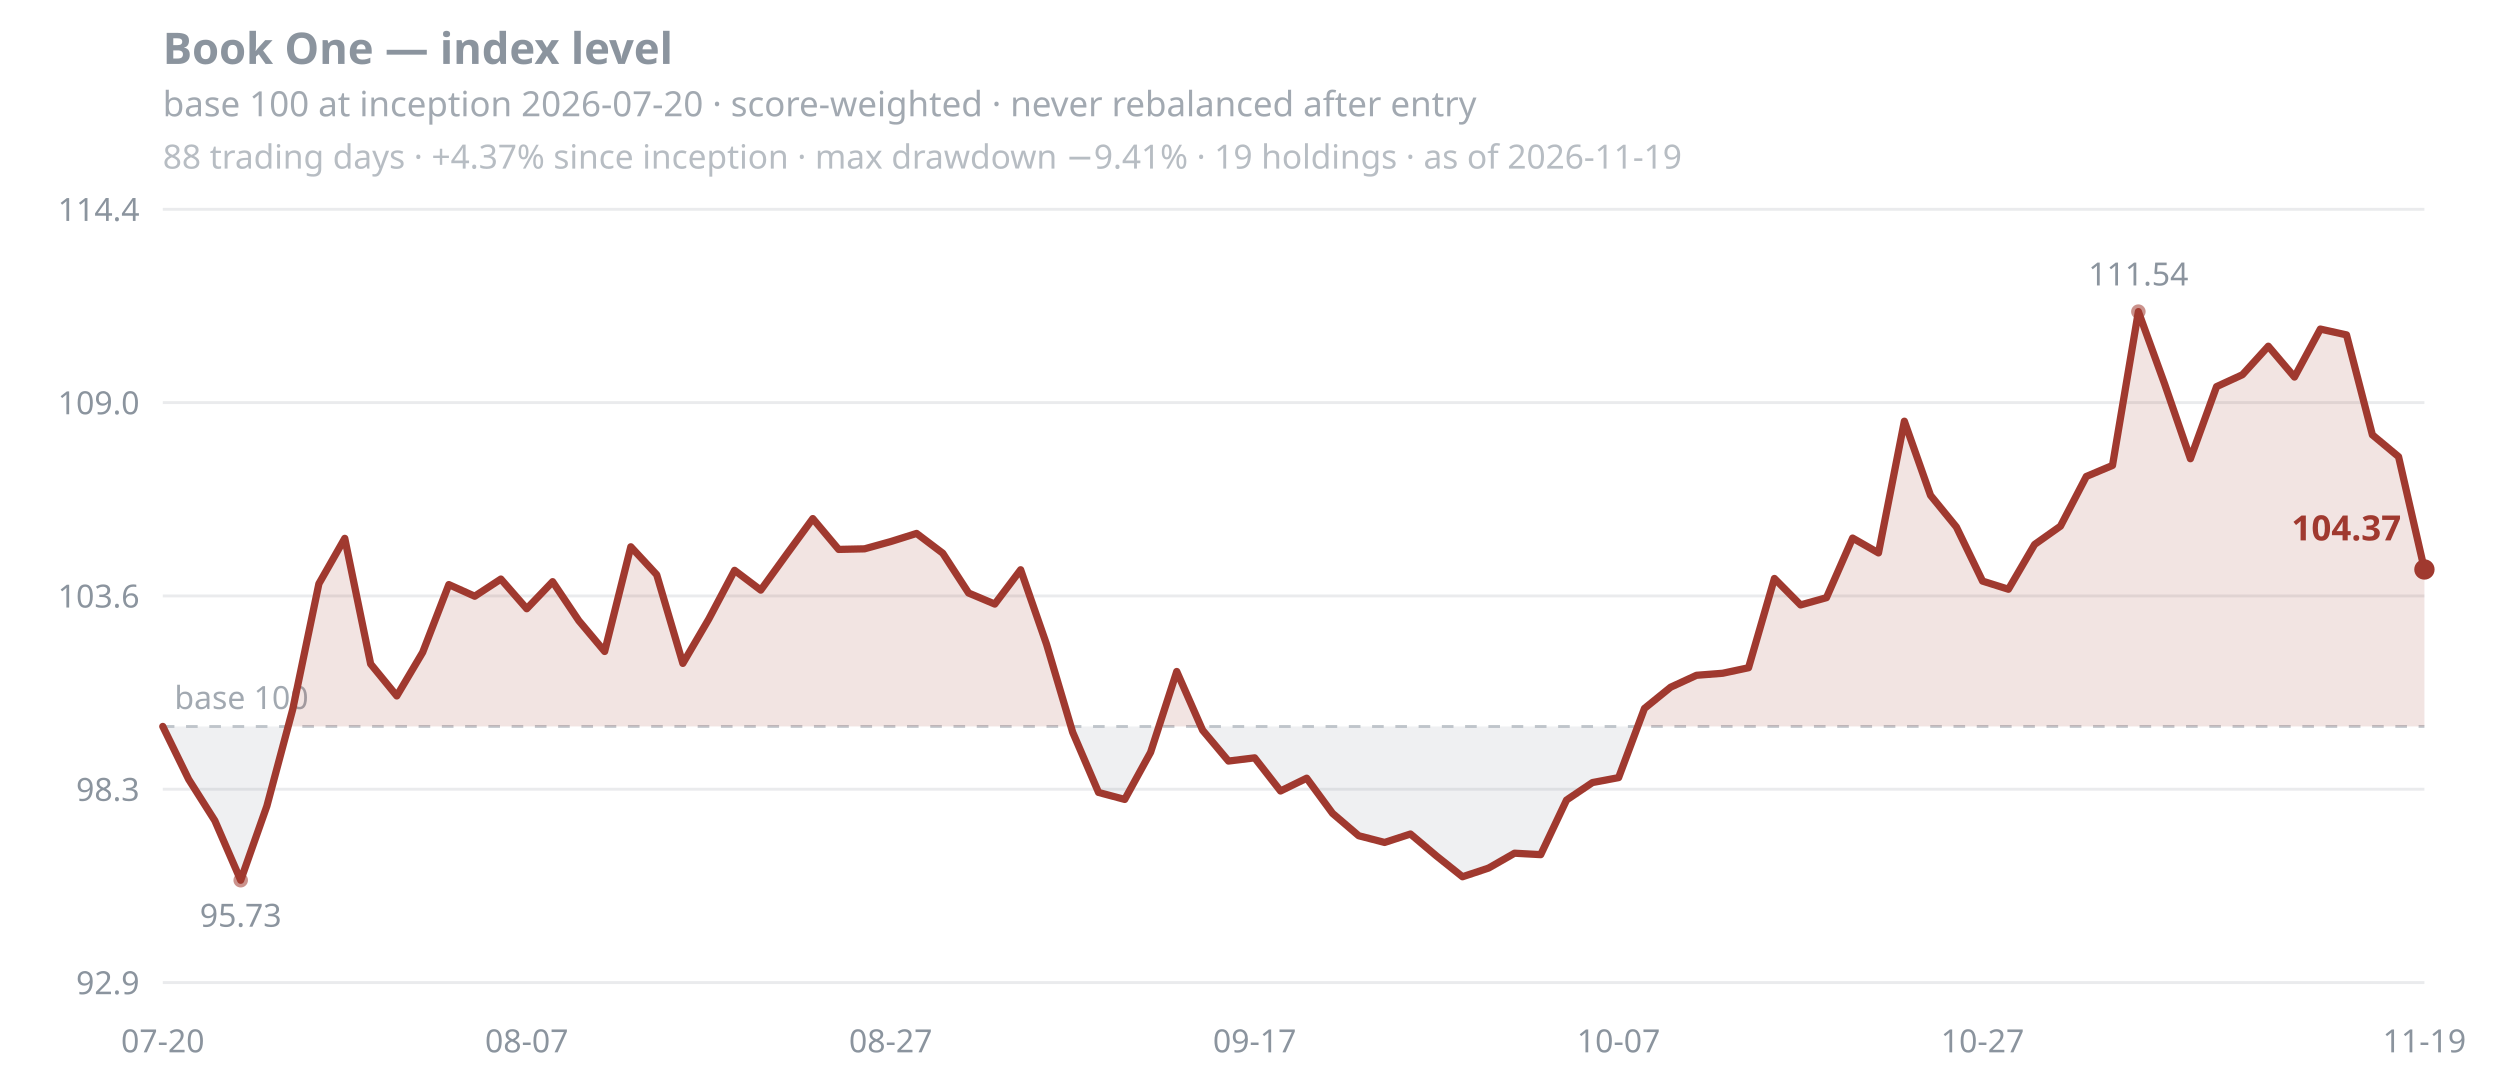
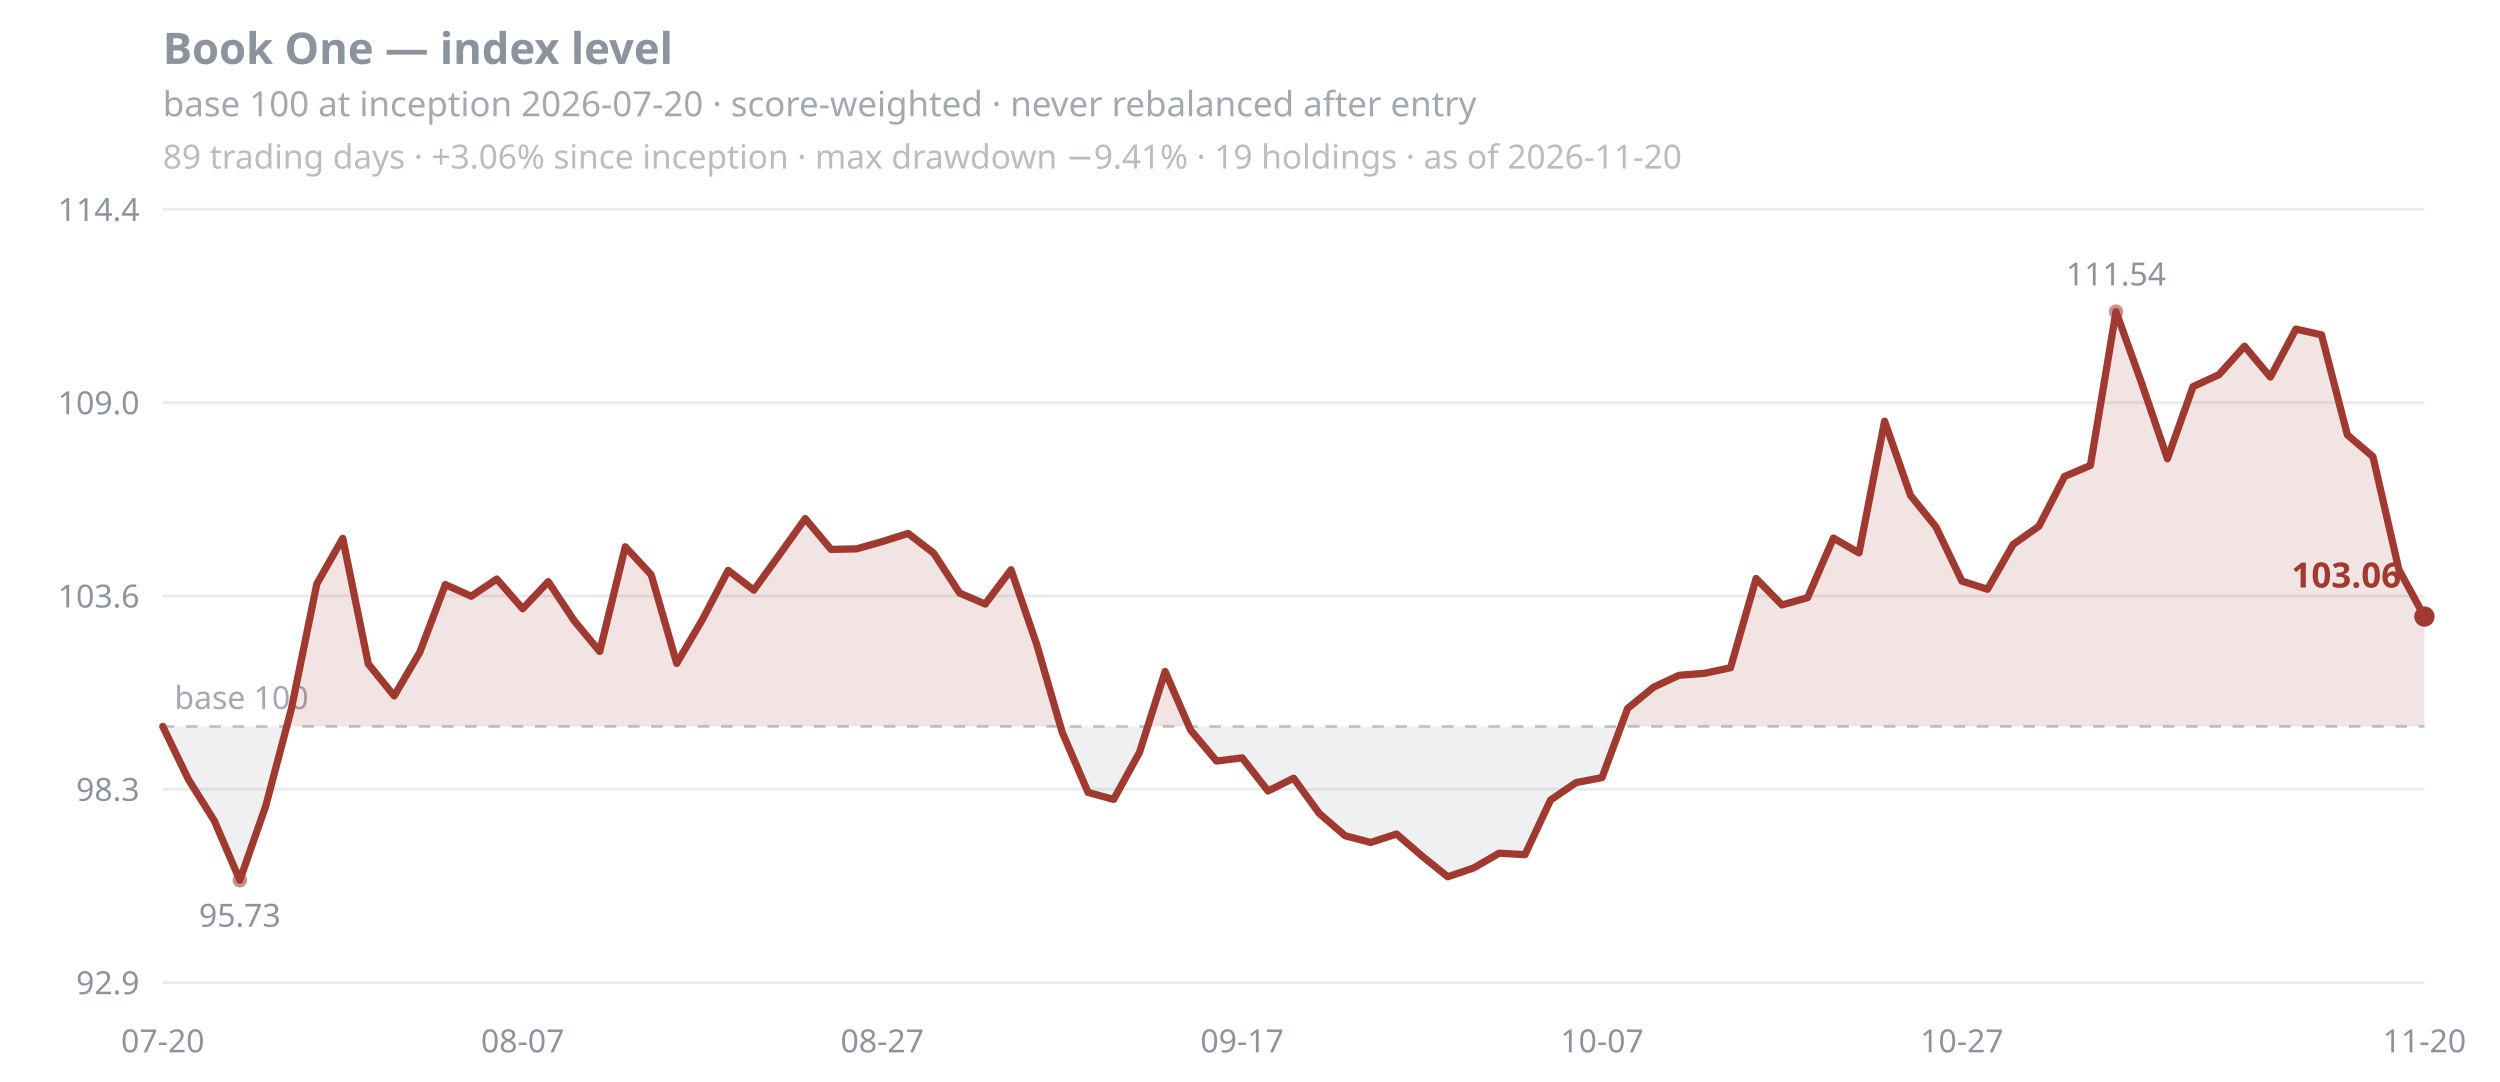
<svg xmlns="http://www.w3.org/2000/svg" viewBox="0 0 860 372" font-family="ui-sans-serif,system-ui,sans-serif">
  <text x="56" y="22" font-size="15" font-weight="600" fill="#8b949e">Book One — index level</text>
  <text x="56" y="40" font-size="12" fill="#8b949e" opacity="0.8">base 100 at inception 2026-07-20 · score-weighted · never rebalanced after entry</text>
-   <text x="56" y="58" font-size="11.5" fill="#8b949e" opacity="0.62">88 trading days · +4.37% since inception · max drawdown −9.41% · 19 holdings · as of 2026-11-19</text>
+   <text x="56" y="58" font-size="11.5" fill="#8b949e" opacity="0.62">89 trading days · +3.06% since inception · max drawdown −9.41% · 19 holdings · as of 2026-11-20</text>
  <line x1="56" y1="338.0" x2="834" y2="338.0" stroke="#8b949e" stroke-opacity="0.18" />
  <text x="48" y="342.0" font-size="11" fill="#8b949e" text-anchor="end">92.9</text>
  <line x1="56" y1="271.5" x2="834" y2="271.5" stroke="#8b949e" stroke-opacity="0.18" />
  <text x="48" y="275.5" font-size="11" fill="#8b949e" text-anchor="end">98.3</text>
  <line x1="56" y1="205.0" x2="834" y2="205.0" stroke="#8b949e" stroke-opacity="0.18" />
  <text x="48" y="209.0" font-size="11" fill="#8b949e" text-anchor="end">103.6</text>
  <line x1="56" y1="138.5" x2="834" y2="138.5" stroke="#8b949e" stroke-opacity="0.18" />
  <text x="48" y="142.5" font-size="11" fill="#8b949e" text-anchor="end">109.0</text>
  <line x1="56" y1="72.0" x2="834" y2="72.0" stroke="#8b949e" stroke-opacity="0.18" />
  <text x="48" y="76.0" font-size="11" fill="#8b949e" text-anchor="end">114.4</text>
  <line x1="56" y1="249.9" x2="834" y2="249.9" stroke="#8b949e" stroke-opacity="0.5" stroke-dasharray="4 4" />
  <text x="60" y="243.9" font-size="11" fill="#8b949e" text-anchor="start" opacity="0.8">base 100</text>
  <text x="56.0" y="362" font-size="11" fill="#8b949e" text-anchor="middle">07-20</text>
-   <text x="181.2" y="362" font-size="11" fill="#8b949e" text-anchor="middle">08-07</text>
-   <text x="306.4" y="362" font-size="11" fill="#8b949e" text-anchor="middle">08-27</text>
-   <text x="431.6" y="362" font-size="11" fill="#8b949e" text-anchor="middle">09-17</text>
-   <text x="556.8" y="362" font-size="11" fill="#8b949e" text-anchor="middle">10-07</text>
-   <text x="682.0" y="362" font-size="11" fill="#8b949e" text-anchor="middle">10-27</text>
-   <text x="834.0" y="362" font-size="11" fill="#8b949e" text-anchor="middle">11-19</text>
+   <text x="179.8" y="362" font-size="11" fill="#8b949e" text-anchor="middle">08-07</text>
+   <text x="303.5" y="362" font-size="11" fill="#8b949e" text-anchor="middle">08-27</text>
+   <text x="427.3" y="362" font-size="11" fill="#8b949e" text-anchor="middle">09-17</text>
+   <text x="551.1" y="362" font-size="11" fill="#8b949e" text-anchor="middle">10-07</text>
+   <text x="674.9" y="362" font-size="11" fill="#8b949e" text-anchor="middle">10-27</text>
+   <text x="834.0" y="362" font-size="11" fill="#8b949e" text-anchor="middle">11-20</text>
  <defs>
    <clipPath id="above">
      <rect x="56" y="72" width="778" height="177.9" />
    </clipPath>
    <clipPath id="below">
      <rect x="56" y="249.9" width="778" height="88.1" />
    </clipPath>
  </defs>
-   <polygon points="56.0,249.9 56.0,249.9 64.9,268.1 73.9,282.3 82.8,302.8 91.8,277.3 100.7,244.0 109.7,200.8 118.6,185.2 127.5,228.4 136.5,239.4 145.4,224.4 154.4,201.1 163.3,205.1 172.3,199.2 181.2,209.4 190.1,200.1 199.1,213.5 208.0,224.1 217.0,188.1 225.9,197.7 234.9,228.2 243.8,213.0 252.7,196.2 261.7,203.0 270.6,190.7 279.6,178.4 288.5,189.0 297.4,188.8 306.4,186.3 315.3,183.5 324.3,190.3 333.2,204.0 342.2,207.8 351.1,196.0 360.0,221.6 369.0,251.9 377.9,272.6 386.9,275.0 395.8,258.8 404.8,231.0 413.7,251.2 422.6,261.8 431.6,260.7 440.5,272.1 449.5,267.7 458.4,279.8 467.4,287.5 476.3,289.8 485.2,286.9 494.2,294.5 503.1,301.6 512.1,298.6 521.0,293.5 530.0,294.0 538.9,275.2 547.8,269.2 556.8,267.5 565.7,243.7 574.7,236.4 583.6,232.3 592.6,231.6 601.5,229.7 610.4,199.0 619.4,208.1 628.3,205.6 637.3,185.1 646.2,190.2 655.1,144.9 664.1,170.4 673.0,181.3 682.0,199.9 690.9,202.7 699.9,187.3 708.8,181.0 717.7,163.9 726.7,160.1 735.6,107.2 744.6,132.0 753.5,157.8 762.5,133.0 771.4,128.9 780.3,119.1 789.3,129.7 798.2,113.2 807.2,115.2 816.1,149.6 825.1,157.1 834.0,195.9 834.0,249.9" fill="#a0392f" fill-opacity="0.14" clip-path="url(#above)" />
-   <polygon points="56.0,249.9 56.0,249.9 64.9,268.1 73.9,282.3 82.8,302.8 91.8,277.3 100.7,244.0 109.7,200.8 118.6,185.2 127.5,228.4 136.5,239.4 145.4,224.4 154.4,201.1 163.3,205.1 172.3,199.2 181.2,209.4 190.1,200.1 199.1,213.5 208.0,224.1 217.0,188.1 225.9,197.7 234.9,228.2 243.8,213.0 252.7,196.2 261.7,203.0 270.6,190.7 279.6,178.4 288.5,189.0 297.4,188.8 306.4,186.3 315.3,183.5 324.3,190.3 333.2,204.0 342.2,207.8 351.1,196.0 360.0,221.6 369.0,251.9 377.9,272.6 386.9,275.0 395.8,258.8 404.8,231.0 413.7,251.2 422.6,261.8 431.6,260.7 440.5,272.1 449.5,267.7 458.4,279.8 467.4,287.5 476.3,289.8 485.2,286.9 494.2,294.5 503.1,301.6 512.1,298.6 521.0,293.5 530.0,294.0 538.9,275.2 547.8,269.2 556.8,267.5 565.7,243.7 574.7,236.4 583.6,232.3 592.6,231.6 601.5,229.7 610.4,199.0 619.4,208.1 628.3,205.6 637.3,185.1 646.2,190.2 655.1,144.9 664.1,170.4 673.0,181.3 682.0,199.9 690.9,202.7 699.9,187.3 708.8,181.0 717.7,163.9 726.7,160.1 735.6,107.2 744.6,132.0 753.5,157.8 762.5,133.0 771.4,128.9 780.3,119.1 789.3,129.7 798.2,113.2 807.2,115.2 816.1,149.6 825.1,157.1 834.0,195.9 834.0,249.9" fill="#8b949e" fill-opacity="0.14" clip-path="url(#below)" />
-   <polyline points="56.0,249.9 64.9,268.1 73.9,282.3 82.8,302.8 91.8,277.3 100.7,244.0 109.7,200.8 118.6,185.2 127.5,228.4 136.5,239.4 145.4,224.4 154.4,201.1 163.3,205.1 172.3,199.2 181.2,209.4 190.1,200.1 199.1,213.5 208.0,224.1 217.0,188.1 225.9,197.7 234.9,228.2 243.8,213.0 252.7,196.2 261.7,203.0 270.6,190.7 279.6,178.4 288.5,189.0 297.4,188.8 306.4,186.3 315.3,183.5 324.3,190.3 333.2,204.0 342.2,207.8 351.1,196.0 360.0,221.6 369.0,251.9 377.9,272.6 386.9,275.0 395.8,258.8 404.8,231.0 413.7,251.2 422.6,261.8 431.6,260.7 440.5,272.1 449.5,267.7 458.4,279.8 467.4,287.5 476.3,289.8 485.2,286.9 494.2,294.5 503.1,301.6 512.1,298.6 521.0,293.5 530.0,294.0 538.9,275.2 547.8,269.2 556.8,267.5 565.7,243.7 574.7,236.4 583.6,232.3 592.6,231.6 601.5,229.7 610.4,199.0 619.4,208.1 628.3,205.6 637.3,185.1 646.2,190.2 655.1,144.9 664.1,170.4 673.0,181.3 682.0,199.9 690.9,202.7 699.9,187.3 708.8,181.0 717.7,163.9 726.7,160.1 735.6,107.2 744.6,132.0 753.5,157.8 762.5,133.0 771.4,128.9 780.3,119.1 789.3,129.7 798.2,113.2 807.2,115.2 816.1,149.6 825.1,157.1 834.0,195.9" fill="none" stroke="#a0392f" stroke-width="2.5" stroke-linejoin="round" stroke-linecap="round" />
-   <circle cx="82.8" cy="302.8" r="2.5" fill="#a0392f" fill-opacity="0.55" />
-   <text x="82.8" y="318.8" font-size="11" fill="#8b949e" text-anchor="middle">95.73</text>
-   <circle cx="735.6" cy="107.2" r="2.5" fill="#a0392f" fill-opacity="0.55" />
-   <text x="735.6" y="98.2" font-size="11" fill="#8b949e" text-anchor="middle">111.54</text>
-   <circle cx="834.0" cy="195.9" r="3.5" fill="#a0392f" />
-   <text x="826.0" y="185.9" font-size="12" font-weight="600" fill="#a0392f" text-anchor="end">104.37</text>
+   <polygon points="56.0,249.9 56.0,249.9 64.8,268.1 73.7,282.3 82.5,302.8 91.4,277.3 100.2,244.0 109.0,200.8 117.9,185.2 126.7,228.4 135.6,239.4 144.4,224.4 153.2,201.1 162.1,205.1 170.9,199.2 179.8,209.4 188.6,200.1 197.5,213.5 206.3,224.1 215.1,188.1 224.0,197.7 232.8,228.2 241.7,213.0 250.5,196.2 259.3,203.0 268.2,190.7 277.0,178.4 285.9,189.0 294.7,188.8 303.5,186.3 312.4,183.5 321.2,190.3 330.1,204.0 338.9,207.8 347.8,196.0 356.6,221.6 365.4,251.9 374.3,272.6 383.1,275.0 392.0,258.8 400.8,231.0 409.6,251.2 418.5,261.8 427.3,260.7 436.2,272.1 445.0,267.7 453.8,279.8 462.7,287.5 471.5,289.8 480.4,286.9 489.2,294.5 498.0,301.6 506.9,298.6 515.7,293.5 524.6,294.0 533.4,275.2 542.2,269.2 551.1,267.5 559.9,243.7 568.8,236.4 577.6,232.3 586.5,231.6 595.3,229.7 604.1,199.0 613.0,208.1 621.8,205.6 630.7,185.1 639.5,190.2 648.3,144.9 657.2,170.4 666.0,181.3 674.9,199.9 683.7,202.7 692.5,187.3 701.4,181.0 710.2,163.9 719.1,160.1 727.9,107.2 736.8,132.0 745.6,157.8 754.4,133.0 763.3,128.9 772.1,119.1 781.0,129.7 789.8,113.2 798.6,115.2 807.5,149.6 816.3,157.1 825.2,195.9 834.0,212.1 834.0,249.9" fill="#a0392f" fill-opacity="0.14" clip-path="url(#above)" />
+   <polygon points="56.0,249.9 56.0,249.9 64.8,268.1 73.7,282.3 82.5,302.8 91.4,277.3 100.2,244.0 109.0,200.8 117.9,185.2 126.7,228.4 135.6,239.4 144.4,224.4 153.2,201.1 162.1,205.1 170.9,199.2 179.8,209.4 188.6,200.1 197.5,213.5 206.3,224.1 215.1,188.1 224.0,197.7 232.8,228.2 241.7,213.0 250.5,196.2 259.3,203.0 268.2,190.7 277.0,178.4 285.9,189.0 294.7,188.8 303.5,186.3 312.4,183.5 321.2,190.3 330.1,204.0 338.9,207.8 347.8,196.0 356.6,221.6 365.4,251.9 374.3,272.6 383.1,275.0 392.0,258.8 400.8,231.0 409.6,251.2 418.5,261.8 427.3,260.7 436.2,272.1 445.0,267.7 453.8,279.8 462.7,287.5 471.5,289.8 480.4,286.9 489.2,294.5 498.0,301.6 506.9,298.6 515.7,293.5 524.6,294.0 533.4,275.2 542.2,269.2 551.1,267.5 559.9,243.7 568.8,236.4 577.6,232.3 586.5,231.6 595.3,229.7 604.1,199.0 613.0,208.1 621.8,205.6 630.7,185.1 639.5,190.2 648.3,144.9 657.2,170.4 666.0,181.3 674.9,199.9 683.7,202.7 692.5,187.3 701.4,181.0 710.2,163.9 719.1,160.1 727.9,107.2 736.8,132.0 745.6,157.8 754.4,133.0 763.3,128.9 772.1,119.1 781.0,129.7 789.8,113.2 798.6,115.2 807.5,149.6 816.3,157.1 825.2,195.9 834.0,212.1 834.0,249.9" fill="#8b949e" fill-opacity="0.14" clip-path="url(#below)" />
+   <polyline points="56.0,249.9 64.8,268.1 73.7,282.3 82.5,302.8 91.4,277.3 100.2,244.0 109.0,200.8 117.9,185.2 126.7,228.4 135.6,239.4 144.4,224.4 153.2,201.1 162.1,205.1 170.9,199.2 179.8,209.4 188.6,200.1 197.5,213.5 206.3,224.1 215.1,188.1 224.0,197.7 232.8,228.2 241.7,213.0 250.5,196.2 259.3,203.0 268.2,190.7 277.0,178.4 285.9,189.0 294.7,188.8 303.5,186.3 312.4,183.5 321.2,190.3 330.1,204.0 338.9,207.8 347.8,196.0 356.6,221.6 365.4,251.9 374.3,272.6 383.1,275.0 392.0,258.8 400.8,231.0 409.6,251.2 418.5,261.8 427.3,260.7 436.2,272.1 445.0,267.7 453.8,279.8 462.7,287.5 471.5,289.8 480.4,286.9 489.2,294.5 498.0,301.6 506.9,298.6 515.7,293.5 524.6,294.0 533.4,275.2 542.2,269.2 551.1,267.5 559.9,243.7 568.8,236.4 577.6,232.3 586.5,231.6 595.3,229.7 604.1,199.0 613.0,208.1 621.8,205.6 630.7,185.1 639.5,190.2 648.3,144.9 657.2,170.4 666.0,181.3 674.9,199.9 683.7,202.7 692.5,187.3 701.4,181.0 710.2,163.9 719.1,160.1 727.9,107.2 736.8,132.0 745.6,157.8 754.4,133.0 763.3,128.9 772.1,119.1 781.0,129.7 789.8,113.2 798.6,115.2 807.5,149.6 816.3,157.1 825.2,195.9 834.0,212.1" fill="none" stroke="#a0392f" stroke-width="2.5" stroke-linejoin="round" stroke-linecap="round" />
+   <circle cx="82.5" cy="302.8" r="2.5" fill="#a0392f" fill-opacity="0.55" />
+   <text x="82.5" y="318.8" font-size="11" fill="#8b949e" text-anchor="middle">95.73</text>
+   <circle cx="727.9" cy="107.2" r="2.5" fill="#a0392f" fill-opacity="0.55" />
+   <text x="727.9" y="98.2" font-size="11" fill="#8b949e" text-anchor="middle">111.54</text>
+   <circle cx="834.0" cy="212.1" r="3.5" fill="#a0392f" />
+   <text x="826.0" y="202.1" font-size="12" font-weight="600" fill="#a0392f" text-anchor="end">103.06</text>
</svg>
